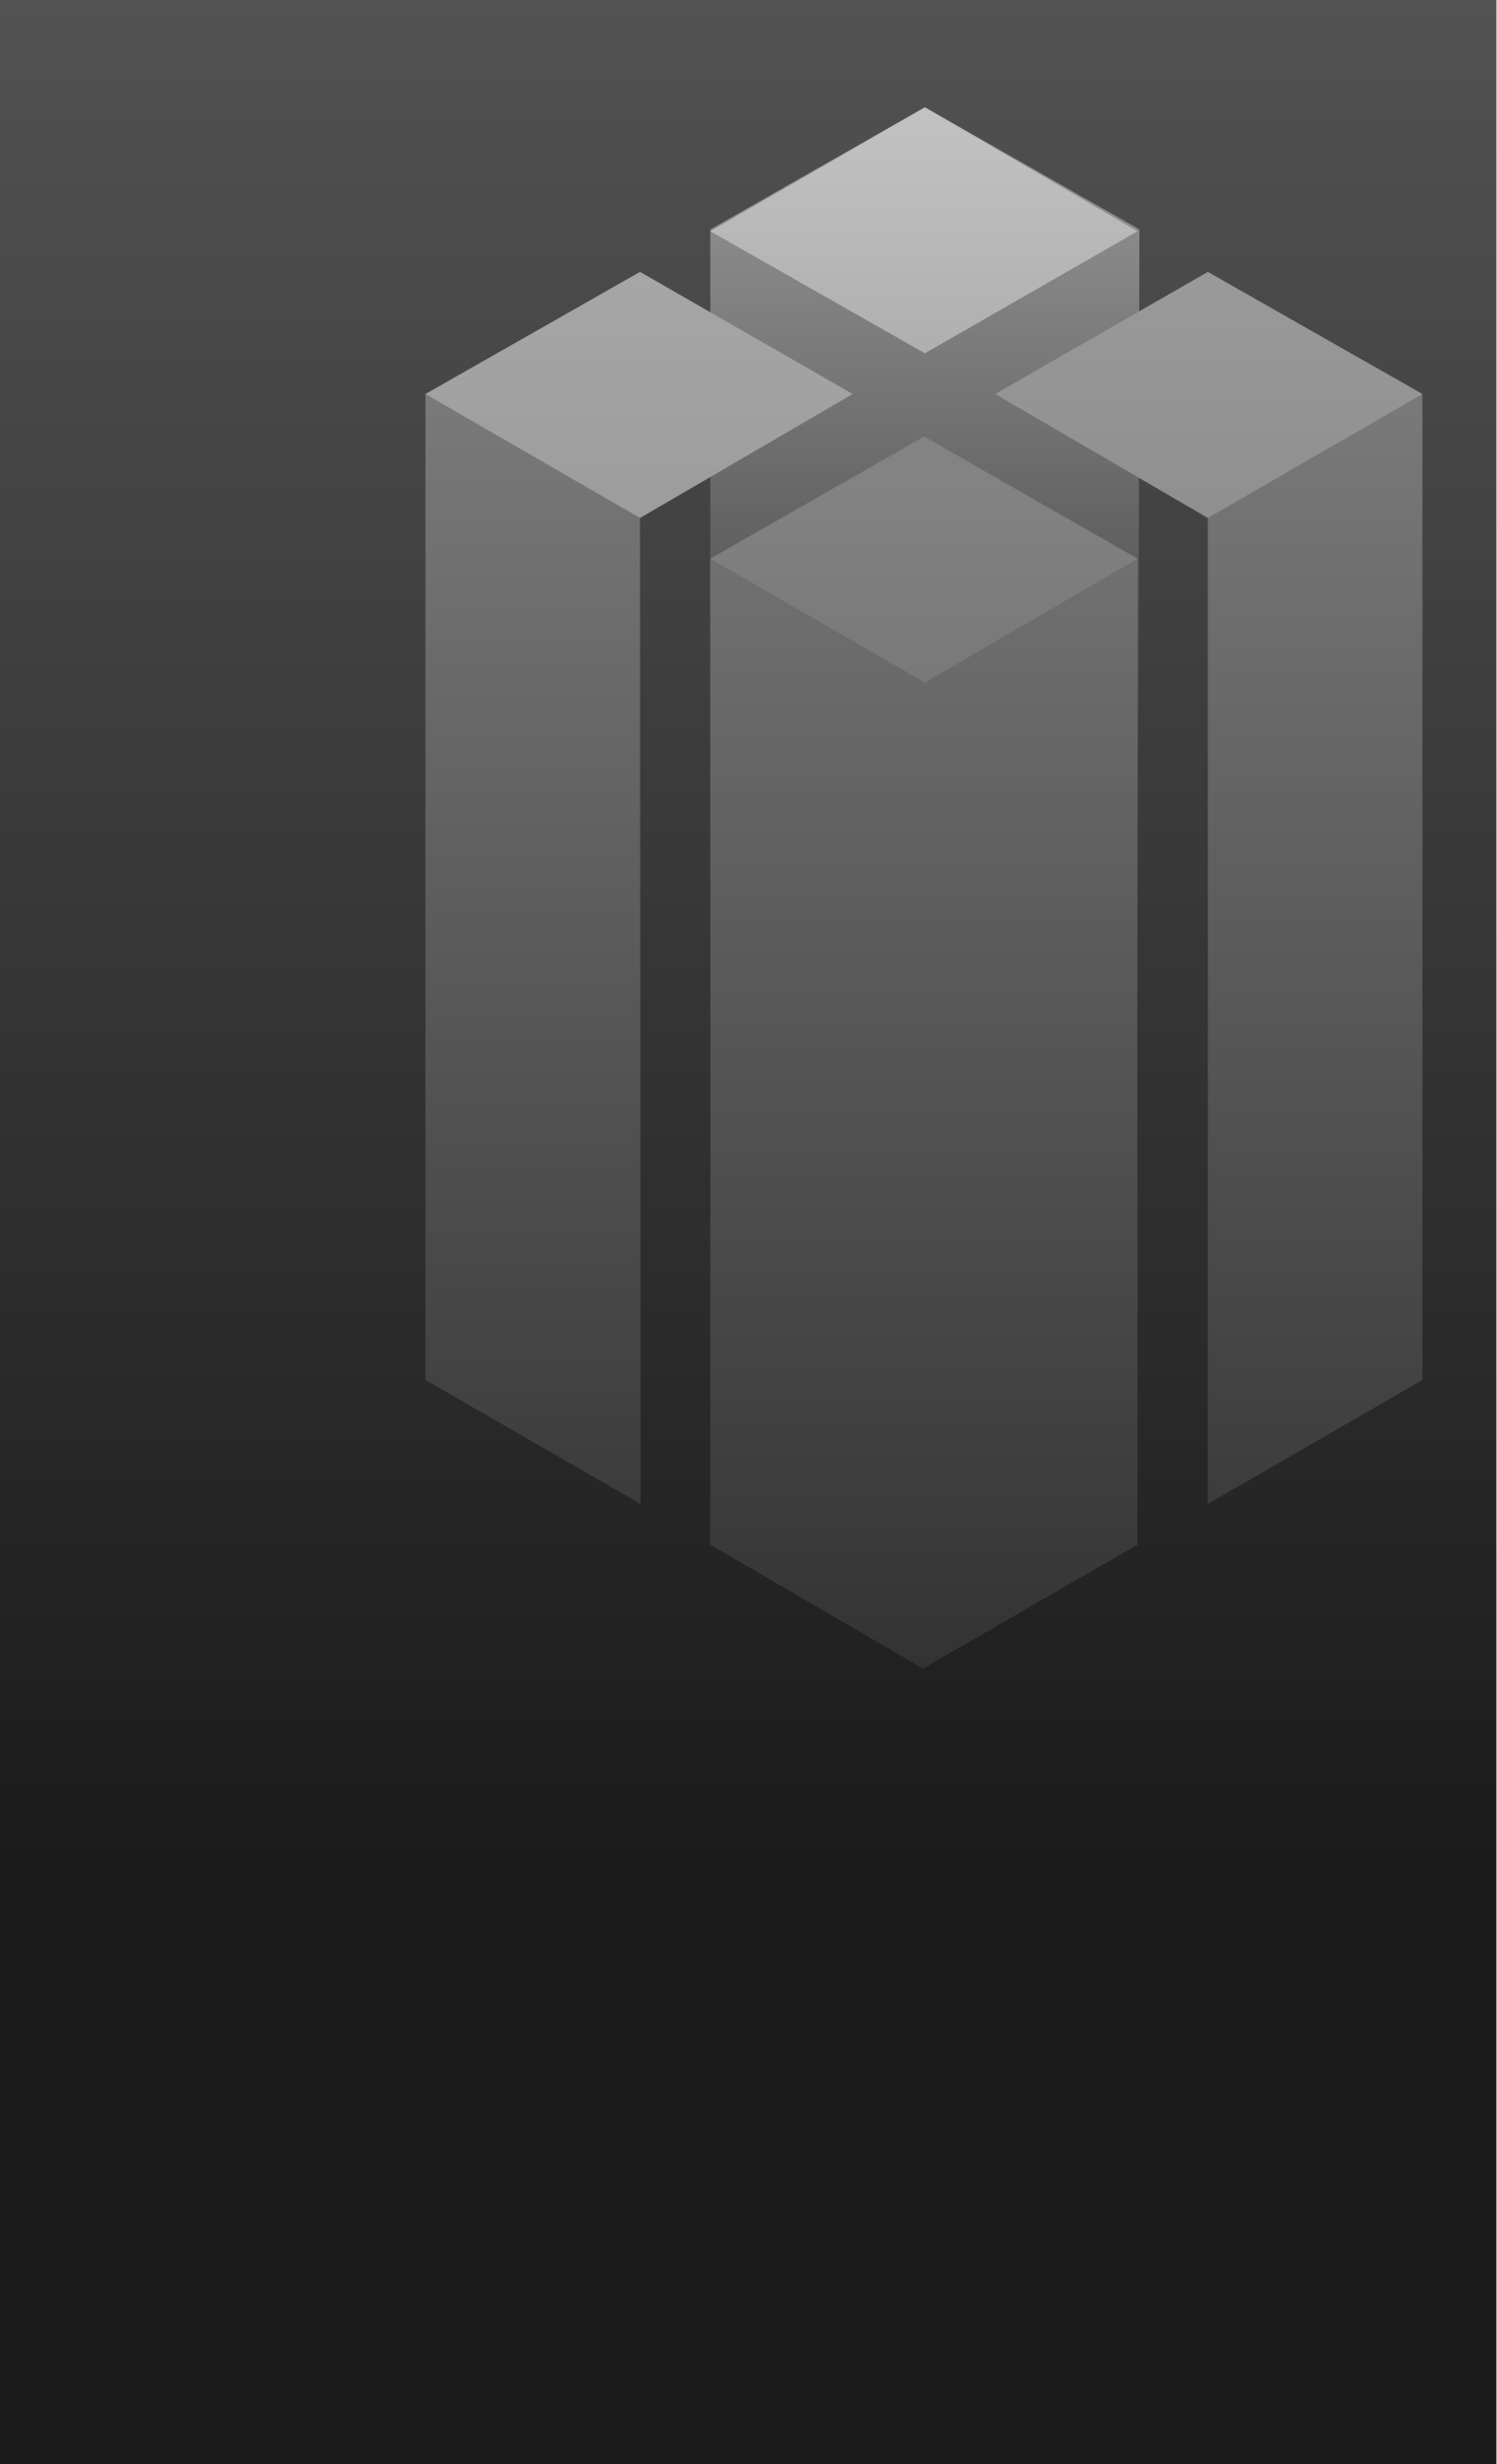
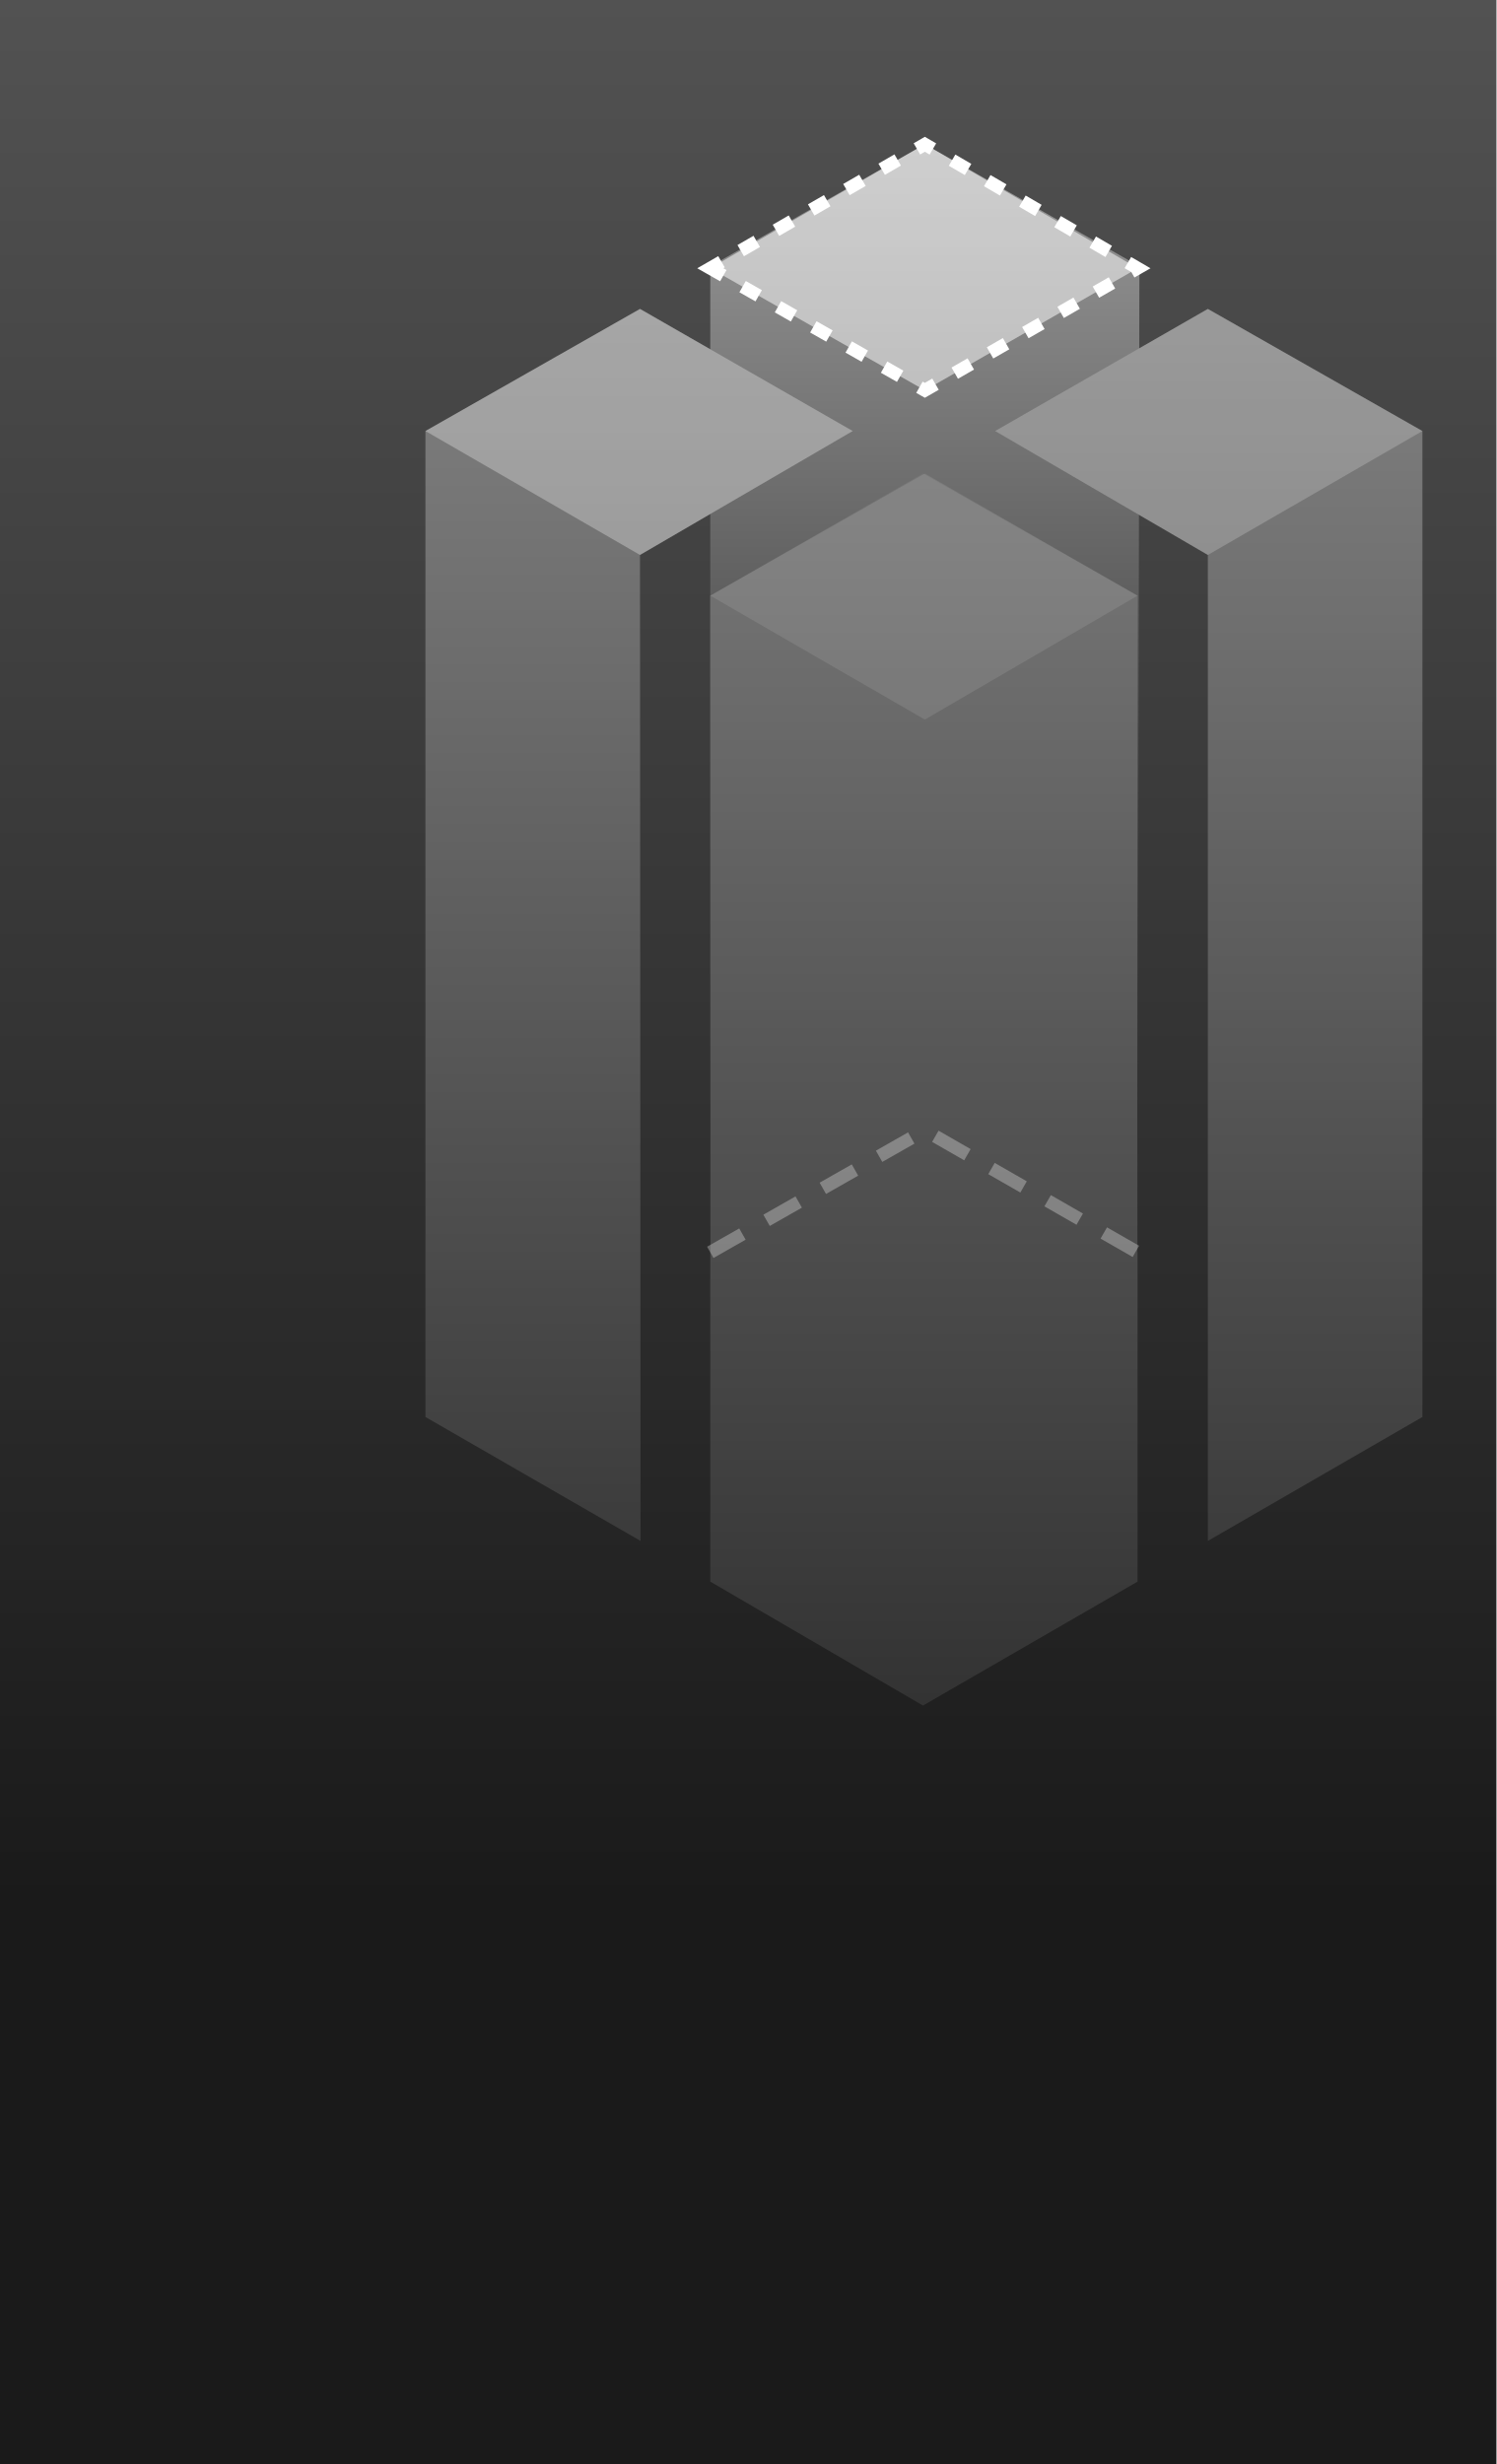
<svg xmlns="http://www.w3.org/2000/svg" version="1.1" x="0" y="00" viewBox="00 0 100% 100%">
  <style>
	#a, #b, #c, #d {
	cursor: pointer;
	}
</style>
  <defs>
    <linearGradient id="D_body_1_" gradientUnits="userSpaceOnUse" x1="540" y1="492" x2="540" y2="1019">
      <stop offset="0" style="stop-color:#999999" />
      <stop offset="1" style="stop-color:#1a1a1a" />
    </linearGradient>
    <linearGradient id="a_body_1_" gradientUnits="userSpaceOnUse" x1="386" y1="581" x2="386" y2="1323">
      <stop offset="0" style="stop-color:#808080" />
      <stop offset="1" style="stop-color:#333333" />
    </linearGradient>
    <linearGradient id="sidepillar" gradientUnits="userSpaceOnUse" x1="693" y1="582" x2="693" y2="1330">
      <stop offset="0" style="stop-color:#808080" />
      <stop offset="1" style="stop-color:#333333" />
    </linearGradient>
    <linearGradient id="strokemaskgradient" gradientUnits="userSpaceOnUse" x1="434" y1="351" x2="434" y2="970">
      <stop offset="0" style="stop-color:#FFFFFF" />
      <stop offset="0.5" style="stop-color:#FFFFFF" />
      <stop offset="1" style="stop-color:#4F4F4F" />
    </linearGradient>
    <linearGradient id="bggradient" gradientUnits="userSpaceOnUse" x1="540.169" y1="0" x2="540.169" y2="1911.668">
      <stop offset="0" style="stop-color:#525252" />
      <stop offset="0.538" style="stop-color:#1A1A1A" />
    </linearGradient>
  </defs>
  <rect x="0" fill="url(#bggradient)" width="100%" height="100%" />
-   <g id="all" transform="translate(-40 -430)">
-     <g id="d" clip-path="url(#maskd)">
-       <polygon id="d_body" fill="url(#D_body_1_)" points="656,554 540,488 424,554 424,1087   540,1021 655,1087" />
+   <g id="all" transform="translate(-40 -410)">
+     <g id="d">
+       <polygon id="d_body" fill="url(#D_body_1_)" points="656,554 540,488 424,554 424,1087   540,1021 655,1087" clip-path="url(#maskd)" />
      <polygon id="d_top" opacity="0.4" fill="#FFFFFF" points="424,555 540,488 655,555 540,621 " />
-       <polygon id="d_stroker" fill="none" points="656,554 540,488 424,554 424,1087   540,1021 655,1087 " stroke="#FFFFFF" stroke-width="20" stroke-dasharray="1600" stroke-dashoffset="1600" mask="url(#strokemaskd)" />
+       <polygon id="d_stroker" fill="none" points="656,554 540,488 424,554 424,1087   540,1021 655,1087 " stroke="#FFFFFF" stroke-width="20" stroke-dasharray="1600" stroke-dashoffset="1600" clip-path="url(#maskd)" />
+       <rect id="d_marker" x="480" y="557" fill="#ffffff" width="120" height="150" clip-path="url(#d_markclip)" />
+       <clipPath id="d_markclip">
+         <rect id="d_mc" x="475" y="407" fill="none" width="130" height="150" />
+       </clipPath>
    </g>
-     <g id="a" clip-path="url(#maska)">
-       <polygon id="a_body" fill="url(#a_body_1_)" points="270,643 386,577 501,643 386,710  386.288,1243 270,1176 " />
+     <g id="a">
+       <polygon id="a_body" fill="url(#a_body_1_)" points="270,643 386,577 501,643 386,710  386.288,1243 270,1176 " clip-path="url(#maska)" />
      <polygon id="a_top" opacity="0.3" fill="#FFFFFF" points="270,643 386,577 501,643 386,710  " />
-       <polygon id="a_stroker" opacity="100" fill="none" points="270,643 386,577 501,643 386,710  386.288,1243 270,1176 " stroke="#34A849" stroke-width="20" stroke-dasharray="1600" stroke-dashoffset="-1600" mask="url(#strokemaska)" />
+       <polygon id="a_stroker" opacity="100" fill="none" points="270,643 386,577 501,643 386,710  386.288,1243 270,1176 " stroke="#34A849" stroke-width="20" stroke-dasharray="1600" stroke-dashoffset="-1600" clip-path="url(#maska)" />
+       <rect id="a_marker" x="325" y="650" fill="#ffffff" width="120" height="150" clip-path="url(#a_markclip)" />
+       <clipPath id="a_markclip">
+         <rect id="a_mc" x="320" y="500" fill="none" width="130" height="150" />
+       </clipPath>
    </g>
-     <g id="c" clip-path="url(#maskc)">
-       <polygon id="c_body" fill="url(#sidepillar)" points="809,643 693,577 578,643 693,710  693,1243 809,1176 " />
+     <g id="c">
+       <polygon id="c_body" fill="url(#sidepillar)" points="809,643 693,577 578,643 693,710  693,1243 809,1176 " clip-path="url(#maskc)" />
      <polygon id="C_top" opacity="0.2" fill="#FFFFFF" points="578,643 693,577 809,643 693,710" />
-       <polygon id="c_stroker" fill="none" points="809,643 693,577 578,643 693,710  693,1243 809,1176 " stroke="#F8A71A" stroke-width="20" stroke-dasharray="1600" stroke-dashoffset="1600" mask="url(#strokemaskc)" />
+       <polygon id="c_stroker" fill="none" points="809,643 693,577 578,643 693,710  693,1243 809,1176 " stroke="#F8A71A" stroke-width="20" stroke-dasharray="1600" stroke-dashoffset="1600" clip-path="url(#maskc)" />
+       <rect id="c_marker" x="635" y="650" fill="#ffffff" width="120" height="150" clip-path="url(#c_markclip)" />
+       <clipPath id="c_markclip">
+         <rect id="c_mc" x="630" y="500" fill="none" width="130" height="150" />
+       </clipPath>
    </g>
-     <g id="b" clip-path="url(#maskb)">
-       <polygon id="b_body" fill="url(#sidepillar)" points="655,732 539,666 424,732 424,1265  539,1332 655,1265" />
+     <g id="b">
+       <polygon id="b_body" fill="url(#sidepillar)" points="655,732 539,666 424,732 424,1265  539,1332 655,1265" clip-path="url(#maskb)" />
      <polygon id="B_top" opacity="0.1" fill="#FFFFFF" points="424,732 540,666 655,732 540,799 " />
-       <polygon id="b_stroker" fill="none" points="655,732 539,666 424,732 424,1265  539,1332 655,1265" stroke="#0FA1C5" stroke-width="20" stroke-dasharray="1600" stroke-dashoffset="-1600" mask="url(#strokemaskb)" />
+       <polygon id="b_stroker" fill="none" points="655,732 539,666 424,732 424,1265  539,1332 655,1265" stroke="#0FA1C5" stroke-width="20" stroke-dasharray="1600" stroke-dashoffset="-1600" clip-path="url(#maskb)" />
+       <rect id="b_marker" x="480" y="735" fill="#ffffff" width="120" height="150" clip-path="url(#b_markclip)" />
+       <clipPath id="b_markclip">
+         <rect id="b_mc" x="475" y="585" fill="none" width="130" height="150" />
+       </clipPath>
    </g>
-     <clipPath id="maskd">
-       <polygon id="md" points="657,1095 540,1027 421,1095 421,549 540,481  658,549 " />
-     </clipPath>
-     <clipPath id="maska">
-       <polygon id="ma" points="386,1251 268,1182 268,637 386,569 510,644   510,1251 " />
-     </clipPath>
-     <clipPath id="maskb">
-       <polygon id="mb" points="657,1270 539,1338 422,1270 422,727 540,660   657,727 " />
-     </clipPath>
-     <clipPath id="maskc">
-       <polygon id="mc" points="811,1182 693,1251 569,1251 569,643 693,569   811,637 " />
-     </clipPath>
-     <g id="themasks">
-       <mask id="strokemaskd">
-         <rect x="397" y="451" fill="url(#strokemaskgradient)" width="273" height="800" />
-       </mask>
-       <mask id="strokemaska">
-         <rect x="241" y="559" fill="url(#strokemaskgradient)" width="292" height="800" />
-       </mask>
-       <mask id="strokemaskc">
-         <rect x="532" y="559" fill="url(#strokemaskgradient)" width="292" height="800" />
-       </mask>
-       <mask id="strokemaskb">
-         <rect x="397" y="532" fill="url(#strokemaskgradient)" width="273" height="800" />
-       </mask>
+     <g id="d_ghost">
+       <polygon id="d_ghosttop" fill="#ffffff" fill-opacity="0.2" stroke-width="7" stroke-dashoffset="3" stroke-dasharray="10 12" stroke="#ffffff" points="424,555 540,488 655,555 540,621 " />
+       <path id="d_ghostbottom" opacity="0.3" fill="none" stroke-width="7" stroke-dasharray="20 15" d="M 424 1087 L 540 1021 L 655 1087" stroke="#ffffff" />
    </g>
  </g>
+   <clipPath id="maskd">
+     <polygon id="md" points="657,1095 540,1027 421,1095 421,549 540,481  658,549 " />
+   </clipPath>
+   <clipPath id="maska">
+     <polygon id="ma" points="386,1251 268,1182 268,637 386,569 510,644   510,1251 " />
+   </clipPath>
+   <clipPath id="maskb">
+     <polygon id="mb" points="657,1270 539,1338 422,1270 422,727 540,660   657,727 " />
+   </clipPath>
+   <clipPath id="maskc">
+     <polygon id="mc" points="811,1182 693,1251 569,1251 569,643 693,569   811,637 " />
+   </clipPath>
+   <g id="themasks">
+     <mask id="strokemaskd">
+       <rect x="397" y="451" fill="url(#strokemaskgradient)" width="273" height="800" />
+     </mask>
+     <mask id="strokemaska">
+       <rect x="241" y="559" fill="url(#strokemaskgradient)" width="292" height="800" />
+     </mask>
+     <mask id="strokemaskc">
+       <rect x="532" y="559" fill="url(#strokemaskgradient)" width="292" height="800" />
+     </mask>
+     <mask id="strokemaskb">
+       <rect x="397" y="532" fill="url(#strokemaskgradient)" width="273" height="800" />
+     </mask>
+   </g>
</svg>
